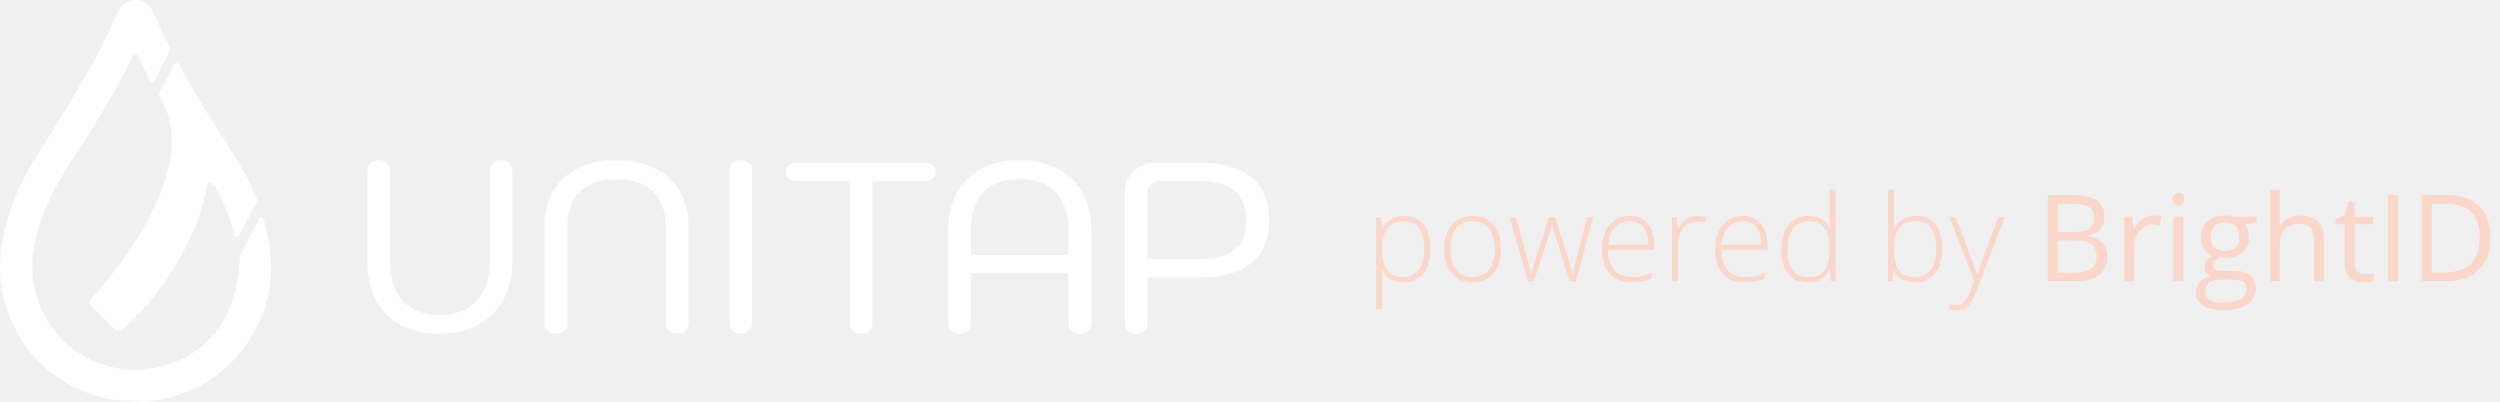
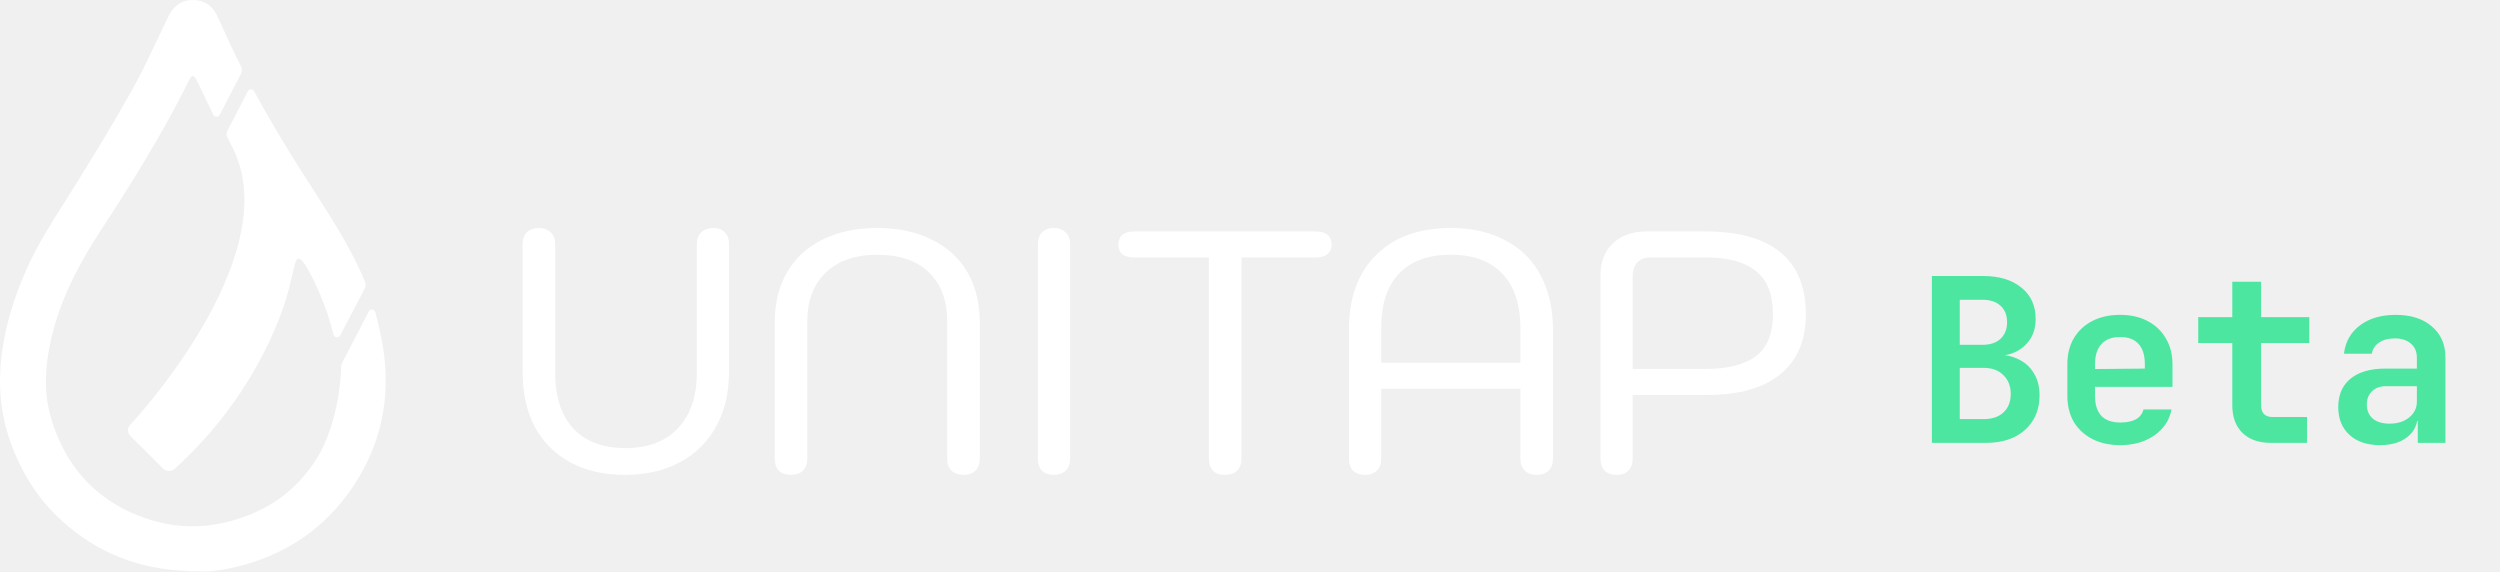
- <svg xmlns="http://www.w3.org/2000/svg" width="249" height="40" viewBox="0 0 249 40" fill="none">
+ <svg xmlns="http://www.w3.org/2000/svg" width="175" height="40" viewBox="0 0 175 40" fill="none">
  <path d="M43.736 33.24C42.28 33.24 41.016 32.952 39.944 32.376C38.872 31.8 38.04 30.976 37.448 29.904C36.872 28.816 36.584 27.528 36.584 26.04V17.088C36.584 16.736 36.68 16.464 36.872 16.272C37.08 16.064 37.36 15.96 37.712 15.96C38.064 15.96 38.344 16.064 38.552 16.272C38.76 16.464 38.864 16.736 38.864 17.088V26.112C38.864 27.792 39.288 29.088 40.136 30C41 30.912 42.216 31.368 43.784 31.368C45.352 31.368 46.576 30.904 47.456 29.976C48.336 29.048 48.776 27.76 48.776 26.112V17.088C48.776 16.736 48.88 16.464 49.088 16.272C49.296 16.064 49.576 15.96 49.928 15.96C50.28 15.96 50.552 16.064 50.744 16.272C50.936 16.464 51.032 16.736 51.032 17.088V26.04C51.032 27.48 50.736 28.744 50.144 29.832C49.552 30.92 48.704 31.76 47.6 32.352C46.512 32.944 45.224 33.24 43.736 33.24ZM55.36 33.24C55.008 33.24 54.728 33.144 54.52 32.952C54.328 32.744 54.232 32.464 54.232 32.112V22.584C54.232 21.224 54.52 20.048 55.096 19.056C55.672 18.064 56.496 17.304 57.568 16.776C58.656 16.232 59.936 15.96 61.408 15.96C62.88 15.96 64.152 16.232 65.224 16.776C66.312 17.304 67.144 18.064 67.72 19.056C68.296 20.048 68.584 21.224 68.584 22.584V32.112C68.584 32.464 68.48 32.744 68.272 32.952C68.08 33.144 67.808 33.24 67.456 33.24C67.104 33.24 66.824 33.144 66.616 32.952C66.408 32.744 66.304 32.464 66.304 32.112V22.512C66.304 21.024 65.872 19.872 65.008 19.056C64.16 18.24 62.96 17.832 61.408 17.832C59.872 17.832 58.672 18.248 57.808 19.08C56.944 19.896 56.512 21.04 56.512 22.512V32.112C56.512 32.464 56.408 32.744 56.2 32.952C55.992 33.144 55.712 33.24 55.36 33.24ZM73.756 33.24C73.42 33.24 73.148 33.144 72.94 32.952C72.748 32.744 72.652 32.464 72.652 32.112V17.088C72.652 16.736 72.748 16.464 72.94 16.272C73.148 16.064 73.42 15.96 73.756 15.96C74.108 15.96 74.388 16.064 74.596 16.272C74.804 16.464 74.908 16.736 74.908 17.088V32.112C74.908 32.464 74.804 32.744 74.596 32.952C74.388 33.144 74.108 33.24 73.756 33.24ZM85.727 33.24C85.375 33.24 85.103 33.144 84.911 32.952C84.719 32.744 84.623 32.464 84.623 32.112V18.024H79.415C79.063 18.024 78.783 17.952 78.575 17.808C78.383 17.648 78.287 17.424 78.287 17.136C78.287 16.512 78.663 16.2 79.415 16.2H92.111C92.463 16.2 92.735 16.28 92.927 16.44C93.119 16.6 93.215 16.832 93.215 17.136C93.215 17.408 93.119 17.624 92.927 17.784C92.735 17.944 92.463 18.024 92.111 18.024H86.903V32.112C86.903 32.464 86.799 32.744 86.591 32.952C86.383 33.144 86.095 33.24 85.727 33.24ZM95.556 33.24C95.204 33.24 94.924 33.144 94.716 32.952C94.524 32.744 94.428 32.464 94.428 32.112V23.064C94.428 20.84 95.06 19.104 96.324 17.856C97.588 16.592 99.332 15.96 101.556 15.96C103.028 15.96 104.3 16.248 105.372 16.824C106.46 17.384 107.284 18.2 107.844 19.272C108.42 20.344 108.708 21.608 108.708 23.064V32.112C108.708 32.464 108.604 32.744 108.396 32.952C108.188 33.144 107.908 33.24 107.556 33.24C107.22 33.24 106.948 33.144 106.74 32.952C106.532 32.744 106.428 32.464 106.428 32.112V27.216H96.684V32.112C96.684 32.464 96.58 32.744 96.372 32.952C96.18 33.144 95.908 33.24 95.556 33.24ZM106.428 25.392V22.992C106.428 21.328 106.012 20.056 105.18 19.176C104.348 18.28 103.14 17.832 101.556 17.832C99.972 17.832 98.764 18.272 97.932 19.152C97.1 20.016 96.684 21.296 96.684 22.992V25.392H106.428ZM113.161 33.24C112.809 33.24 112.529 33.144 112.321 32.952C112.129 32.744 112.033 32.464 112.033 32.112V19.296C112.033 18.336 112.321 17.584 112.897 17.04C113.473 16.48 114.273 16.2 115.297 16.2H119.353C121.689 16.2 123.449 16.688 124.633 17.664C125.817 18.64 126.409 20.088 126.409 22.008C126.409 23.832 125.809 25.232 124.609 26.208C123.425 27.168 121.713 27.648 119.473 27.648H114.289V32.112C114.289 32.464 114.185 32.744 113.977 32.952C113.785 33.144 113.513 33.24 113.161 33.24ZM119.473 25.824C120.961 25.824 122.105 25.528 122.905 24.936C123.705 24.328 124.105 23.352 124.105 22.008C124.105 20.616 123.713 19.608 122.929 18.984C122.145 18.344 120.993 18.024 119.473 18.024H115.489C115.121 18.024 114.825 18.144 114.601 18.384C114.393 18.624 114.289 18.944 114.289 19.344V25.824H119.473Z" fill="white" />
-   <path d="M139.879 21.508C140.699 21.508 141.334 21.783 141.783 22.334C142.236 22.885 142.463 23.697 142.463 24.771C142.463 25.49 142.355 26.1 142.141 26.6C141.926 27.096 141.619 27.473 141.221 27.73C140.826 27.988 140.352 28.117 139.797 28.117C139.414 28.117 139.08 28.061 138.795 27.947C138.514 27.83 138.279 27.674 138.092 27.479C137.904 27.279 137.76 27.061 137.658 26.822H137.617C137.629 27.045 137.639 27.277 137.646 27.52C137.654 27.762 137.658 27.99 137.658 28.205V30.818H137.061V21.631H137.553L137.623 22.902H137.658C137.764 22.66 137.912 22.432 138.104 22.217C138.295 22.002 138.537 21.83 138.83 21.701C139.123 21.572 139.473 21.508 139.879 21.508ZM139.803 22.029C139.322 22.029 138.922 22.135 138.602 22.346C138.285 22.553 138.049 22.857 137.893 23.26C137.74 23.658 137.662 24.146 137.658 24.725V24.824C137.658 25.445 137.734 25.963 137.887 26.377C138.043 26.787 138.275 27.094 138.584 27.297C138.896 27.5 139.283 27.602 139.744 27.602C140.197 27.602 140.58 27.49 140.893 27.268C141.205 27.045 141.443 26.723 141.607 26.301C141.771 25.879 141.854 25.367 141.854 24.766C141.854 23.871 141.682 23.191 141.338 22.727C140.998 22.262 140.486 22.029 139.803 22.029ZM149.488 24.807C149.488 25.299 149.428 25.748 149.307 26.154C149.186 26.557 149.006 26.904 148.768 27.197C148.529 27.49 148.232 27.717 147.877 27.877C147.525 28.037 147.115 28.117 146.646 28.117C146.201 28.117 145.805 28.039 145.457 27.883C145.109 27.723 144.814 27.496 144.572 27.203C144.334 26.91 144.152 26.562 144.027 26.16C143.902 25.754 143.84 25.303 143.84 24.807C143.84 24.123 143.953 23.535 144.18 23.043C144.41 22.547 144.738 22.168 145.164 21.906C145.594 21.641 146.107 21.508 146.705 21.508C147.322 21.508 147.836 21.648 148.246 21.93C148.66 22.207 148.971 22.594 149.178 23.09C149.385 23.586 149.488 24.158 149.488 24.807ZM144.449 24.807C144.449 25.365 144.529 25.854 144.689 26.271C144.85 26.689 145.092 27.016 145.416 27.25C145.744 27.484 146.158 27.602 146.658 27.602C147.17 27.602 147.59 27.484 147.918 27.25C148.246 27.016 148.488 26.688 148.645 26.266C148.801 25.844 148.879 25.357 148.879 24.807C148.879 24.271 148.805 23.795 148.656 23.377C148.508 22.959 148.273 22.631 147.953 22.393C147.633 22.15 147.215 22.029 146.699 22.029C145.961 22.029 145.4 22.275 145.018 22.768C144.639 23.26 144.449 23.939 144.449 24.807ZM156.338 28L154.984 23.723C154.941 23.594 154.902 23.471 154.867 23.354C154.832 23.236 154.799 23.123 154.768 23.014C154.736 22.904 154.707 22.799 154.68 22.697C154.652 22.592 154.625 22.488 154.598 22.387H154.568C154.541 22.488 154.514 22.592 154.486 22.697C154.459 22.803 154.43 22.912 154.398 23.025C154.367 23.139 154.334 23.254 154.299 23.371C154.264 23.488 154.225 23.609 154.182 23.734L152.781 28H152.172L150.361 21.631H150.988L152.107 25.703C152.174 25.941 152.23 26.154 152.277 26.342C152.324 26.529 152.365 26.699 152.4 26.852C152.436 27.004 152.467 27.148 152.494 27.285H152.523C152.547 27.188 152.572 27.086 152.6 26.98C152.627 26.871 152.656 26.754 152.688 26.629C152.719 26.504 152.756 26.371 152.799 26.23C152.842 26.09 152.889 25.938 152.939 25.773L154.305 21.631H154.891L156.203 25.762C156.266 25.961 156.322 26.152 156.373 26.336C156.428 26.516 156.475 26.684 156.514 26.84C156.557 26.996 156.592 27.143 156.619 27.279H156.654C156.67 27.15 156.693 27.01 156.725 26.857C156.76 26.701 156.801 26.527 156.848 26.336C156.898 26.145 156.955 25.934 157.018 25.703L158.096 21.631H158.693L156.965 28H156.338ZM162.332 21.508C162.875 21.508 163.326 21.635 163.686 21.889C164.049 22.143 164.318 22.49 164.494 22.932C164.674 23.373 164.764 23.879 164.764 24.449V24.877H160.164C160.164 25.752 160.365 26.424 160.768 26.893C161.174 27.361 161.754 27.596 162.508 27.596C162.902 27.596 163.244 27.564 163.533 27.502C163.826 27.436 164.15 27.324 164.506 27.168V27.713C164.193 27.854 163.881 27.955 163.568 28.018C163.256 28.084 162.896 28.117 162.49 28.117C161.846 28.117 161.305 27.984 160.867 27.719C160.434 27.449 160.105 27.07 159.883 26.582C159.664 26.094 159.555 25.523 159.555 24.871C159.555 24.234 159.66 23.662 159.871 23.154C160.086 22.646 160.398 22.246 160.809 21.953C161.223 21.656 161.73 21.508 162.332 21.508ZM162.326 22.018C161.717 22.018 161.223 22.221 160.844 22.627C160.469 23.029 160.248 23.611 160.182 24.373H164.148C164.148 23.908 164.082 23.498 163.949 23.143C163.816 22.787 163.615 22.512 163.346 22.316C163.08 22.117 162.74 22.018 162.326 22.018ZM169.053 21.52C169.221 21.52 169.379 21.529 169.527 21.549C169.676 21.568 169.814 21.596 169.943 21.631L169.85 22.176C169.721 22.141 169.59 22.115 169.457 22.1C169.324 22.08 169.182 22.07 169.029 22.07C168.729 22.07 168.459 22.127 168.221 22.24C167.986 22.354 167.787 22.516 167.623 22.727C167.459 22.938 167.334 23.191 167.248 23.488C167.162 23.785 167.119 24.117 167.119 24.484V28H166.521V21.631H167.031L167.09 22.832H167.125C167.223 22.586 167.359 22.365 167.535 22.17C167.715 21.971 167.932 21.812 168.186 21.695C168.439 21.578 168.729 21.52 169.053 21.52ZM173.605 21.508C174.148 21.508 174.6 21.635 174.959 21.889C175.322 22.143 175.592 22.49 175.768 22.932C175.947 23.373 176.037 23.879 176.037 24.449V24.877H171.438C171.438 25.752 171.639 26.424 172.041 26.893C172.447 27.361 173.027 27.596 173.781 27.596C174.176 27.596 174.518 27.564 174.807 27.502C175.1 27.436 175.424 27.324 175.779 27.168V27.713C175.467 27.854 175.154 27.955 174.842 28.018C174.529 28.084 174.17 28.117 173.764 28.117C173.119 28.117 172.578 27.984 172.141 27.719C171.707 27.449 171.379 27.07 171.156 26.582C170.938 26.094 170.828 25.523 170.828 24.871C170.828 24.234 170.934 23.662 171.145 23.154C171.359 22.646 171.672 22.246 172.082 21.953C172.496 21.656 173.004 21.508 173.605 21.508ZM173.6 22.018C172.99 22.018 172.496 22.221 172.117 22.627C171.742 23.029 171.521 23.611 171.455 24.373H175.422C175.422 23.908 175.355 23.498 175.223 23.143C175.09 22.787 174.889 22.512 174.619 22.316C174.354 22.117 174.014 22.018 173.6 22.018ZM180.098 28.117C179.227 28.117 178.562 27.844 178.105 27.297C177.652 26.746 177.426 25.945 177.426 24.895C177.426 23.793 177.666 22.953 178.146 22.375C178.627 21.797 179.297 21.508 180.156 21.508C180.523 21.508 180.842 21.564 181.111 21.678C181.385 21.791 181.613 21.945 181.797 22.141C181.984 22.332 182.129 22.551 182.23 22.797H182.277C182.262 22.59 182.25 22.367 182.242 22.129C182.234 21.891 182.23 21.672 182.23 21.473V18.883H182.822V28H182.342L182.266 26.834H182.23C182.125 27.068 181.979 27.283 181.791 27.479C181.607 27.674 181.377 27.83 181.1 27.947C180.822 28.061 180.488 28.117 180.098 28.117ZM180.162 27.602C180.912 27.602 181.445 27.369 181.762 26.904C182.078 26.436 182.236 25.768 182.236 24.9V24.807C182.236 23.908 182.078 23.221 181.762 22.744C181.445 22.264 180.93 22.023 180.215 22.023C179.508 22.023 178.967 22.27 178.592 22.762C178.221 23.254 178.035 23.969 178.035 24.906C178.035 25.789 178.209 26.459 178.557 26.916C178.908 27.373 179.443 27.602 180.162 27.602ZM188.641 18.883V21.473C188.641 21.695 188.637 21.939 188.629 22.205C188.621 22.471 188.613 22.691 188.605 22.867H188.641C188.793 22.473 189.059 22.146 189.438 21.889C189.816 21.631 190.289 21.502 190.855 21.502C191.684 21.502 192.322 21.781 192.771 22.34C193.225 22.898 193.451 23.717 193.451 24.795C193.451 25.455 193.35 26.035 193.146 26.535C192.943 27.031 192.641 27.42 192.238 27.701C191.84 27.979 191.34 28.117 190.738 28.117C190.195 28.117 189.752 28.004 189.408 27.777C189.064 27.547 188.814 27.26 188.658 26.916H188.611L188.5 28H188.049V18.883H188.641ZM190.791 22.018C190.287 22.018 189.877 22.127 189.561 22.346C189.244 22.561 189.012 22.875 188.863 23.289C188.715 23.703 188.641 24.209 188.641 24.807V24.9C188.641 25.779 188.801 26.449 189.121 26.91C189.441 27.371 189.961 27.602 190.68 27.602C191.391 27.602 191.928 27.359 192.291 26.875C192.658 26.387 192.842 25.693 192.842 24.795C192.842 23.877 192.672 23.186 192.332 22.721C191.992 22.252 191.479 22.018 190.791 22.018ZM194.154 21.631H194.781L196.328 25.674C196.422 25.912 196.504 26.133 196.574 26.336C196.648 26.535 196.713 26.719 196.768 26.887C196.822 27.051 196.867 27.201 196.902 27.338H196.938C196.996 27.158 197.074 26.928 197.172 26.646C197.27 26.361 197.381 26.045 197.506 25.697L199.035 21.631H199.668L196.762 29.195C196.621 29.562 196.467 29.873 196.299 30.127C196.131 30.385 195.934 30.578 195.707 30.707C195.48 30.84 195.207 30.906 194.887 30.906C194.742 30.906 194.611 30.895 194.494 30.871C194.377 30.852 194.264 30.824 194.154 30.789V30.279C194.256 30.311 194.359 30.336 194.465 30.355C194.574 30.379 194.693 30.391 194.822 30.391C195.045 30.391 195.236 30.344 195.396 30.25C195.561 30.16 195.707 30.02 195.836 29.828C195.965 29.637 196.086 29.393 196.199 29.096L196.633 27.965L194.154 21.631ZM203.951 19.434H206.371C207.508 19.434 208.33 19.604 208.838 19.943C209.346 20.283 209.6 20.82 209.6 21.555C209.6 22.062 209.457 22.482 209.172 22.814C208.891 23.143 208.479 23.355 207.936 23.453V23.512C209.236 23.734 209.887 24.418 209.887 25.562C209.887 26.328 209.627 26.926 209.107 27.355C208.592 27.785 207.869 28 206.939 28H203.951V19.434ZM204.947 23.102H206.588C207.291 23.102 207.797 22.992 208.105 22.773C208.414 22.551 208.568 22.178 208.568 21.654C208.568 21.174 208.396 20.828 208.053 20.617C207.709 20.402 207.162 20.295 206.412 20.295H204.947V23.102ZM204.947 23.945V27.15H206.734C207.426 27.15 207.945 27.018 208.293 26.752C208.645 26.482 208.82 26.062 208.82 25.492C208.82 24.961 208.641 24.57 208.281 24.32C207.926 24.07 207.383 23.945 206.652 23.945H204.947ZM214.516 21.461C214.801 21.461 215.057 21.484 215.283 21.531L215.148 22.434C214.883 22.375 214.648 22.346 214.445 22.346C213.926 22.346 213.48 22.557 213.109 22.979C212.742 23.4 212.559 23.926 212.559 24.555V28H211.586V21.578H212.389L212.5 22.768H212.547C212.785 22.35 213.072 22.027 213.408 21.801C213.744 21.574 214.113 21.461 214.516 21.461ZM217.457 28H216.484V21.578H217.457V28ZM216.402 19.838C216.402 19.615 216.457 19.453 216.566 19.352C216.676 19.246 216.812 19.193 216.977 19.193C217.133 19.193 217.268 19.246 217.381 19.352C217.494 19.457 217.551 19.619 217.551 19.838C217.551 20.057 217.494 20.221 217.381 20.33C217.268 20.436 217.133 20.488 216.977 20.488C216.812 20.488 216.676 20.436 216.566 20.33C216.457 20.221 216.402 20.057 216.402 19.838ZM224.775 21.578V22.193L223.586 22.334C223.695 22.471 223.793 22.65 223.879 22.873C223.965 23.092 224.008 23.34 224.008 23.617C224.008 24.246 223.793 24.748 223.363 25.123C222.934 25.498 222.344 25.686 221.594 25.686C221.402 25.686 221.223 25.67 221.055 25.639C220.641 25.857 220.434 26.133 220.434 26.465C220.434 26.641 220.506 26.771 220.65 26.857C220.795 26.939 221.043 26.98 221.395 26.98H222.531C223.227 26.98 223.76 27.127 224.131 27.42C224.506 27.713 224.693 28.139 224.693 28.697C224.693 29.408 224.408 29.949 223.838 30.32C223.268 30.695 222.436 30.883 221.342 30.883C220.502 30.883 219.854 30.727 219.396 30.414C218.943 30.102 218.717 29.66 218.717 29.09C218.717 28.699 218.842 28.361 219.092 28.076C219.342 27.791 219.693 27.598 220.146 27.496C219.982 27.422 219.844 27.307 219.73 27.15C219.621 26.994 219.566 26.812 219.566 26.605C219.566 26.371 219.629 26.166 219.754 25.99C219.879 25.814 220.076 25.645 220.346 25.48C220.014 25.344 219.742 25.111 219.531 24.783C219.324 24.455 219.221 24.08 219.221 23.658C219.221 22.955 219.432 22.414 219.854 22.035C220.275 21.652 220.873 21.461 221.646 21.461C221.982 21.461 222.285 21.5 222.555 21.578H224.775ZM219.654 29.078C219.654 29.426 219.801 29.689 220.094 29.869C220.387 30.049 220.807 30.139 221.354 30.139C222.17 30.139 222.773 30.016 223.164 29.77C223.559 29.527 223.756 29.197 223.756 28.779C223.756 28.432 223.648 28.189 223.434 28.053C223.219 27.92 222.814 27.854 222.221 27.854H221.055C220.613 27.854 220.27 27.959 220.023 28.17C219.777 28.381 219.654 28.684 219.654 29.078ZM220.182 23.635C220.182 24.084 220.309 24.424 220.562 24.654C220.816 24.885 221.17 25 221.623 25C222.572 25 223.047 24.539 223.047 23.617C223.047 22.652 222.566 22.17 221.605 22.17C221.148 22.17 220.797 22.293 220.551 22.539C220.305 22.785 220.182 23.15 220.182 23.635ZM230.488 28V23.846C230.488 23.322 230.369 22.932 230.131 22.674C229.893 22.416 229.52 22.287 229.012 22.287C228.336 22.287 227.842 22.471 227.529 22.838C227.221 23.205 227.066 23.807 227.066 24.643V28H226.094V18.883H227.066V21.643C227.066 21.975 227.051 22.25 227.02 22.469H227.078C227.27 22.16 227.541 21.918 227.893 21.742C228.248 21.562 228.652 21.473 229.105 21.473C229.891 21.473 230.479 21.66 230.869 22.035C231.264 22.406 231.461 22.998 231.461 23.811V28H230.488ZM235.539 27.314C235.711 27.314 235.877 27.303 236.037 27.279C236.197 27.252 236.324 27.225 236.418 27.197V27.941C236.312 27.992 236.156 28.033 235.949 28.064C235.746 28.1 235.562 28.117 235.398 28.117C234.156 28.117 233.535 27.463 233.535 26.154V22.334H232.615V21.865L233.535 21.461L233.945 20.09H234.508V21.578H236.371V22.334H234.508V26.113C234.508 26.5 234.6 26.797 234.783 27.004C234.967 27.211 235.219 27.314 235.539 27.314ZM237.854 28V19.434H238.85V28H237.854ZM248.043 23.635C248.043 25.049 247.658 26.131 246.889 26.881C246.123 27.627 245.02 28 243.578 28H241.205V19.434H243.83C245.162 19.434 246.197 19.803 246.936 20.541C247.674 21.279 248.043 22.311 248.043 23.635ZM246.988 23.67C246.988 22.553 246.707 21.711 246.145 21.145C245.586 20.578 244.754 20.295 243.648 20.295H242.201V27.139H243.414C244.602 27.139 245.494 26.848 246.092 26.266C246.689 25.68 246.988 24.814 246.988 23.67Z" fill="#FAD7CA" />
  <path d="M26.604 23.193C26.723 23.736 26.819 24.282 26.887 24.832C26.996 25.693 27.026 26.563 26.977 27.43C26.83 29.889 26.027 32.138 24.637 34.172C22.861 36.77 20.447 38.516 17.442 39.435C16.151 39.83 14.823 40.053 13.936 39.989C10.193 39.991 7.268 38.925 4.804 36.864C4.532 36.637 4.266 36.397 4.005 36.146C3.286 35.452 2.654 34.673 2.123 33.827C1.55 32.91 1.081 31.932 0.723 30.913C0.03 28.963 -0.14 26.957 0.107 24.923C0.373 22.735 1.031 20.652 1.952 18.642C2.679 17.054 3.609 15.589 4.539 14.123C4.814 13.69 5.09 13.256 5.36 12.818C6.701 10.649 8.034 8.47 9.277 6.244C9.365 6.086 9.452 5.928 9.537 5.768C9.863 5.158 10.169 4.537 10.47 3.912C10.633 3.573 10.794 3.233 10.955 2.893C11.193 2.388 11.432 1.883 11.677 1.381C11.695 1.346 11.712 1.31 11.729 1.275C11.773 1.182 11.817 1.09 11.866 1.001C12.229 0.35 12.775 -0.012 13.534 0C14.293 0.012 14.842 0.387 15.174 1.051C15.363 1.426 15.534 1.813 15.705 2.199C15.821 2.461 15.938 2.723 16.059 2.982C16.328 3.549 16.603 4.112 16.887 4.67C16.923 4.74 16.942 4.818 16.942 4.898C16.942 4.977 16.923 5.055 16.887 5.125L15.382 8.034C15.36 8.076 15.328 8.111 15.287 8.135C15.247 8.16 15.201 8.172 15.154 8.171C15.107 8.171 15.06 8.157 15.021 8.131C14.981 8.106 14.95 8.069 14.93 8.027C14.378 6.877 13.941 5.966 13.883 5.852C13.819 5.716 13.748 5.584 13.67 5.456C13.559 5.283 13.441 5.287 13.322 5.458C13.289 5.506 13.26 5.556 13.235 5.608L13.222 5.634C13.112 5.857 13 6.08 12.887 6.302C11.169 9.68 9.169 12.894 7.094 16.065C5.507 18.487 4.179 21.018 3.548 23.873C3.137 25.729 3.048 27.569 3.615 29.405C3.971 30.556 4.461 31.597 5.096 32.516C5.928 33.722 7.026 34.721 8.307 35.437C8.557 35.579 8.817 35.712 9.087 35.837C11.907 37.145 14.787 37.161 17.646 35.961C19.713 35.092 21.303 33.651 22.407 31.694C22.95 30.732 23.798 28.493 23.882 25.642C23.884 25.567 23.902 25.493 23.937 25.426L25.81 21.806C25.834 21.761 25.87 21.724 25.916 21.7C25.961 21.676 26.012 21.666 26.063 21.672C26.113 21.678 26.161 21.7 26.199 21.733C26.238 21.767 26.265 21.812 26.277 21.861C26.414 22.417 26.591 23.135 26.604 23.193Z" fill="white" />
  <path d="M25.598 19.983C25.593 20.051 25.574 20.117 25.542 20.178C25.139 20.961 24.771 21.655 24.44 22.282C24.214 22.709 24.004 23.104 23.811 23.475C23.788 23.52 23.752 23.557 23.707 23.581C23.663 23.605 23.612 23.615 23.561 23.61C23.511 23.604 23.463 23.584 23.425 23.551C23.387 23.518 23.359 23.474 23.346 23.425C23.172 22.766 23.03 22.284 22.966 22.093C22.902 21.902 22.837 21.717 22.837 21.717C22.795 21.6 22.752 21.484 22.708 21.367C22.696 21.335 22.684 21.303 22.671 21.271C22.665 21.254 22.659 21.238 22.652 21.221C22.513 20.862 22.364 20.506 22.205 20.152L22.189 20.117L22.186 20.11C22.055 19.821 21.918 19.535 21.774 19.252C20.853 17.513 20.736 18.031 20.527 18.963C20.485 19.151 20.438 19.357 20.381 19.564V19.57C20.076 21.029 19.326 23.182 18.007 25.551C16.49 28.275 14.534 30.733 12.219 32.826C12.102 32.922 11.954 32.971 11.803 32.964C11.652 32.957 11.509 32.894 11.402 32.787L9.126 30.518C9.071 30.463 9.028 30.398 9 30.326C8.971 30.254 8.958 30.177 8.96 30.1C8.963 30.023 8.981 29.947 9.014 29.877C9.048 29.807 9.095 29.745 9.153 29.694C9.194 29.659 19.898 18.225 16.408 10.609C16.353 10.473 16.189 10.135 15.952 9.682C15.943 9.667 15.934 9.651 15.925 9.635C15.884 9.563 15.861 9.482 15.86 9.398C15.858 9.315 15.877 9.233 15.915 9.159L17.347 6.392C17.368 6.352 17.399 6.318 17.438 6.294C17.477 6.27 17.522 6.257 17.568 6.257C17.613 6.257 17.658 6.269 17.698 6.292C17.737 6.315 17.769 6.349 17.791 6.389C17.948 6.679 18.107 6.968 18.268 7.257C19.084 8.716 19.944 10.149 20.834 11.566C21.168 12.097 21.508 12.625 21.848 13.152C22.633 14.371 23.418 15.589 24.128 16.852C24.925 18.269 25.315 19.131 25.569 19.782C25.592 19.846 25.602 19.914 25.598 19.983Z" fill="white" />
+   <path d="M135.232 31V19.32H138.816C139.947 19.32 140.843 19.592 141.504 20.136C142.165 20.669 142.496 21.4 142.496 22.328C142.496 22.851 142.379 23.304 142.144 23.688C141.909 24.072 141.589 24.371 141.184 24.584C140.789 24.797 140.331 24.904 139.808 24.904V24.84C140.373 24.829 140.875 24.936 141.312 25.16C141.76 25.373 142.112 25.693 142.368 26.12C142.635 26.547 142.768 27.064 142.768 27.672C142.768 28.344 142.613 28.931 142.304 29.432C141.995 29.933 141.557 30.323 140.992 30.6C140.437 30.867 139.771 31 138.992 31H135.232ZM137.184 29.336H138.864C139.451 29.336 139.909 29.181 140.24 28.872C140.581 28.552 140.752 28.12 140.752 27.576C140.752 27.032 140.581 26.595 140.24 26.264C139.909 25.923 139.451 25.752 138.864 25.752H137.184V29.336ZM137.184 24.136H138.784C139.317 24.136 139.733 23.997 140.032 23.72C140.341 23.432 140.496 23.043 140.496 22.552C140.496 22.061 140.341 21.677 140.032 21.4C139.733 21.123 139.317 20.984 138.784 20.984H137.184V24.136ZM148.41 31.16C147.663 31.16 147.012 31.016 146.458 30.728C145.903 30.44 145.471 30.04 145.162 29.528C144.863 29.005 144.714 28.397 144.714 27.704V25.496C144.714 24.803 144.863 24.2 145.162 23.688C145.471 23.165 145.903 22.76 146.458 22.472C147.012 22.184 147.663 22.04 148.41 22.04C149.146 22.04 149.786 22.184 150.33 22.472C150.884 22.76 151.311 23.165 151.61 23.688C151.919 24.2 152.074 24.803 152.074 25.496V27.08H146.65V27.704C146.65 28.323 146.799 28.792 147.098 29.112C147.396 29.421 147.839 29.576 148.426 29.576C148.874 29.576 149.236 29.501 149.514 29.352C149.791 29.192 149.967 28.963 150.042 28.664H152.01C151.86 29.421 151.455 30.029 150.794 30.488C150.143 30.936 149.348 31.16 148.41 31.16ZM150.138 25.96V25.48C150.138 24.872 149.994 24.408 149.706 24.088C149.418 23.757 148.986 23.592 148.41 23.592C147.834 23.592 147.396 23.757 147.098 24.088C146.799 24.419 146.65 24.888 146.65 25.496V25.832L150.282 25.8L150.138 25.96ZM158.948 31C158.105 31 157.444 30.765 156.964 30.296C156.494 29.827 156.26 29.181 156.26 28.36V24.008H153.876V22.2H156.26V19.72H158.276V22.2H161.652V24.008H158.276V28.36C158.276 28.915 158.548 29.192 159.092 29.192H161.492V31H158.948ZM166.605 31.16C165.699 31.16 164.984 30.92 164.461 30.44C163.939 29.96 163.677 29.315 163.677 28.504C163.677 27.64 163.965 26.973 164.541 26.504C165.117 26.035 165.933 25.8 166.989 25.8H169.181V25.048C169.181 24.621 169.043 24.291 168.765 24.056C168.488 23.811 168.109 23.688 167.629 23.688C167.192 23.688 166.829 23.784 166.541 23.976C166.253 24.168 166.083 24.429 166.029 24.76H164.077C164.173 23.928 164.547 23.267 165.197 22.776C165.848 22.285 166.68 22.04 167.693 22.04C168.771 22.04 169.619 22.312 170.237 22.856C170.867 23.389 171.181 24.115 171.181 25.032V31H169.245V29.464H168.925L169.245 29.032C169.245 29.683 169.005 30.2 168.525 30.584C168.045 30.968 167.405 31.16 166.605 31.16ZM167.261 29.656C167.827 29.656 168.285 29.512 168.637 29.224C169 28.936 169.181 28.563 169.181 28.104V27.032H167.021C166.616 27.032 166.291 27.149 166.045 27.384C165.8 27.619 165.677 27.928 165.677 28.312C165.677 28.728 165.816 29.059 166.093 29.304C166.381 29.539 166.771 29.656 167.261 29.656Z" fill="#4CE6A1" />
</svg>
